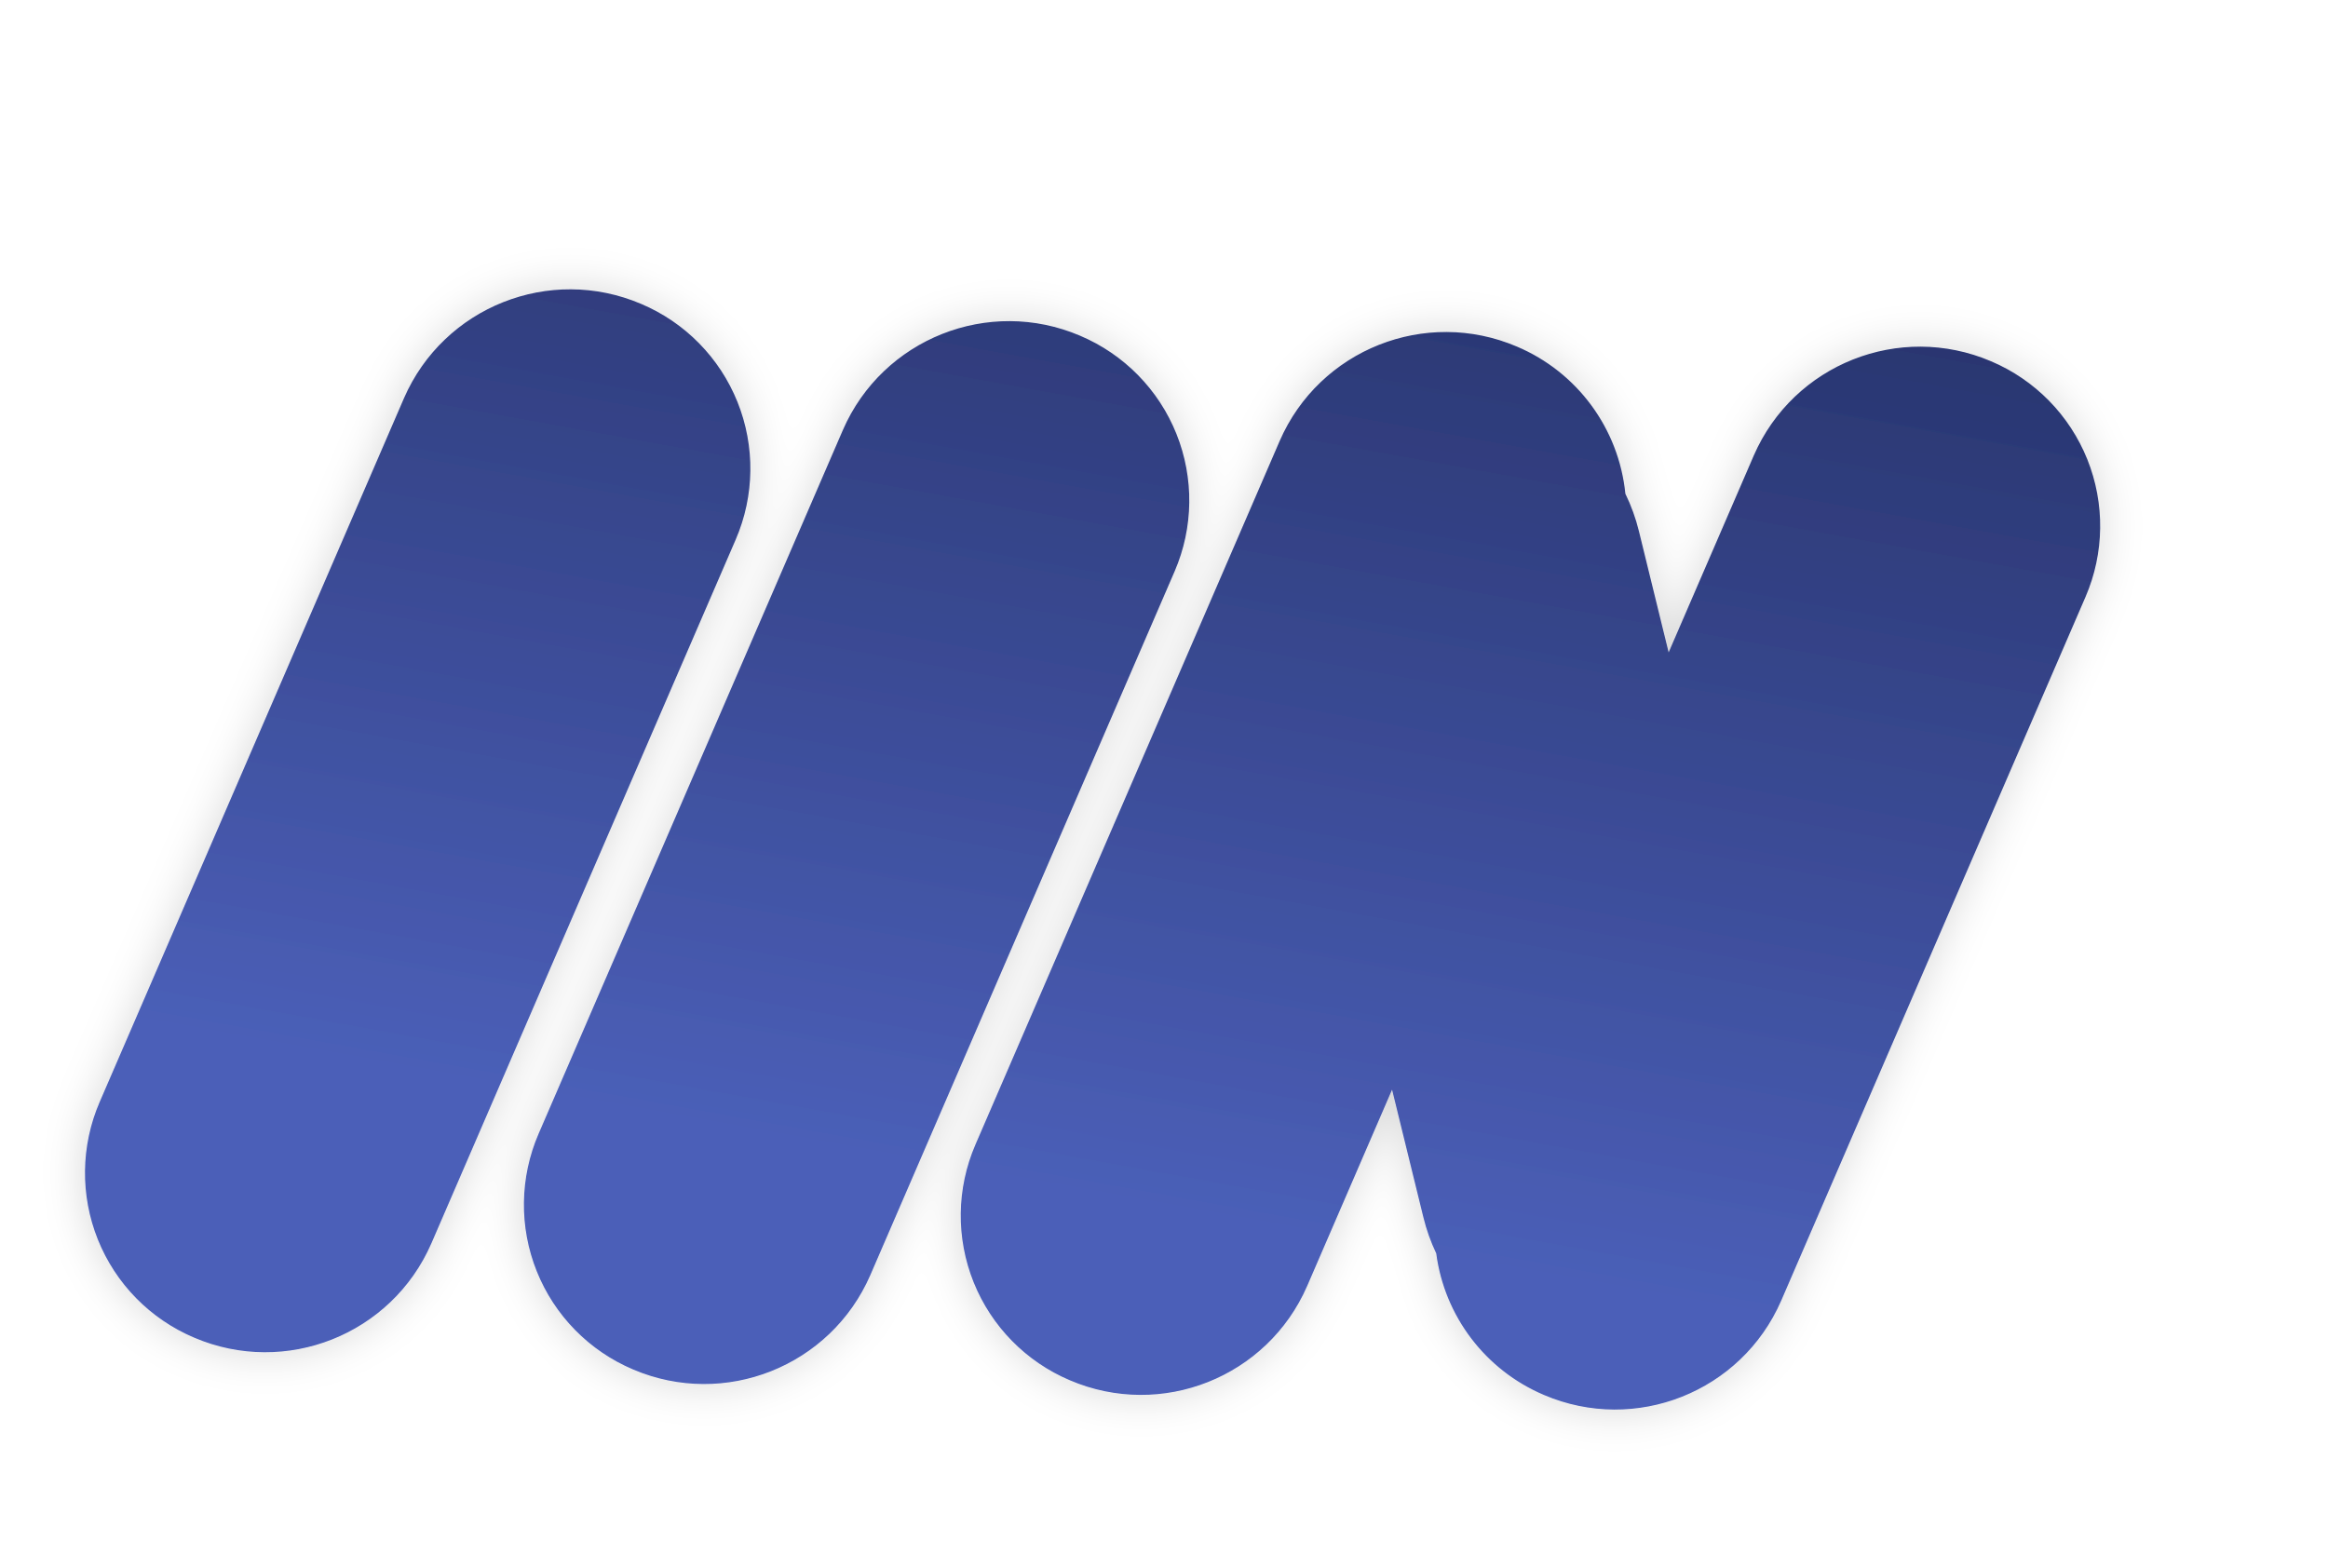
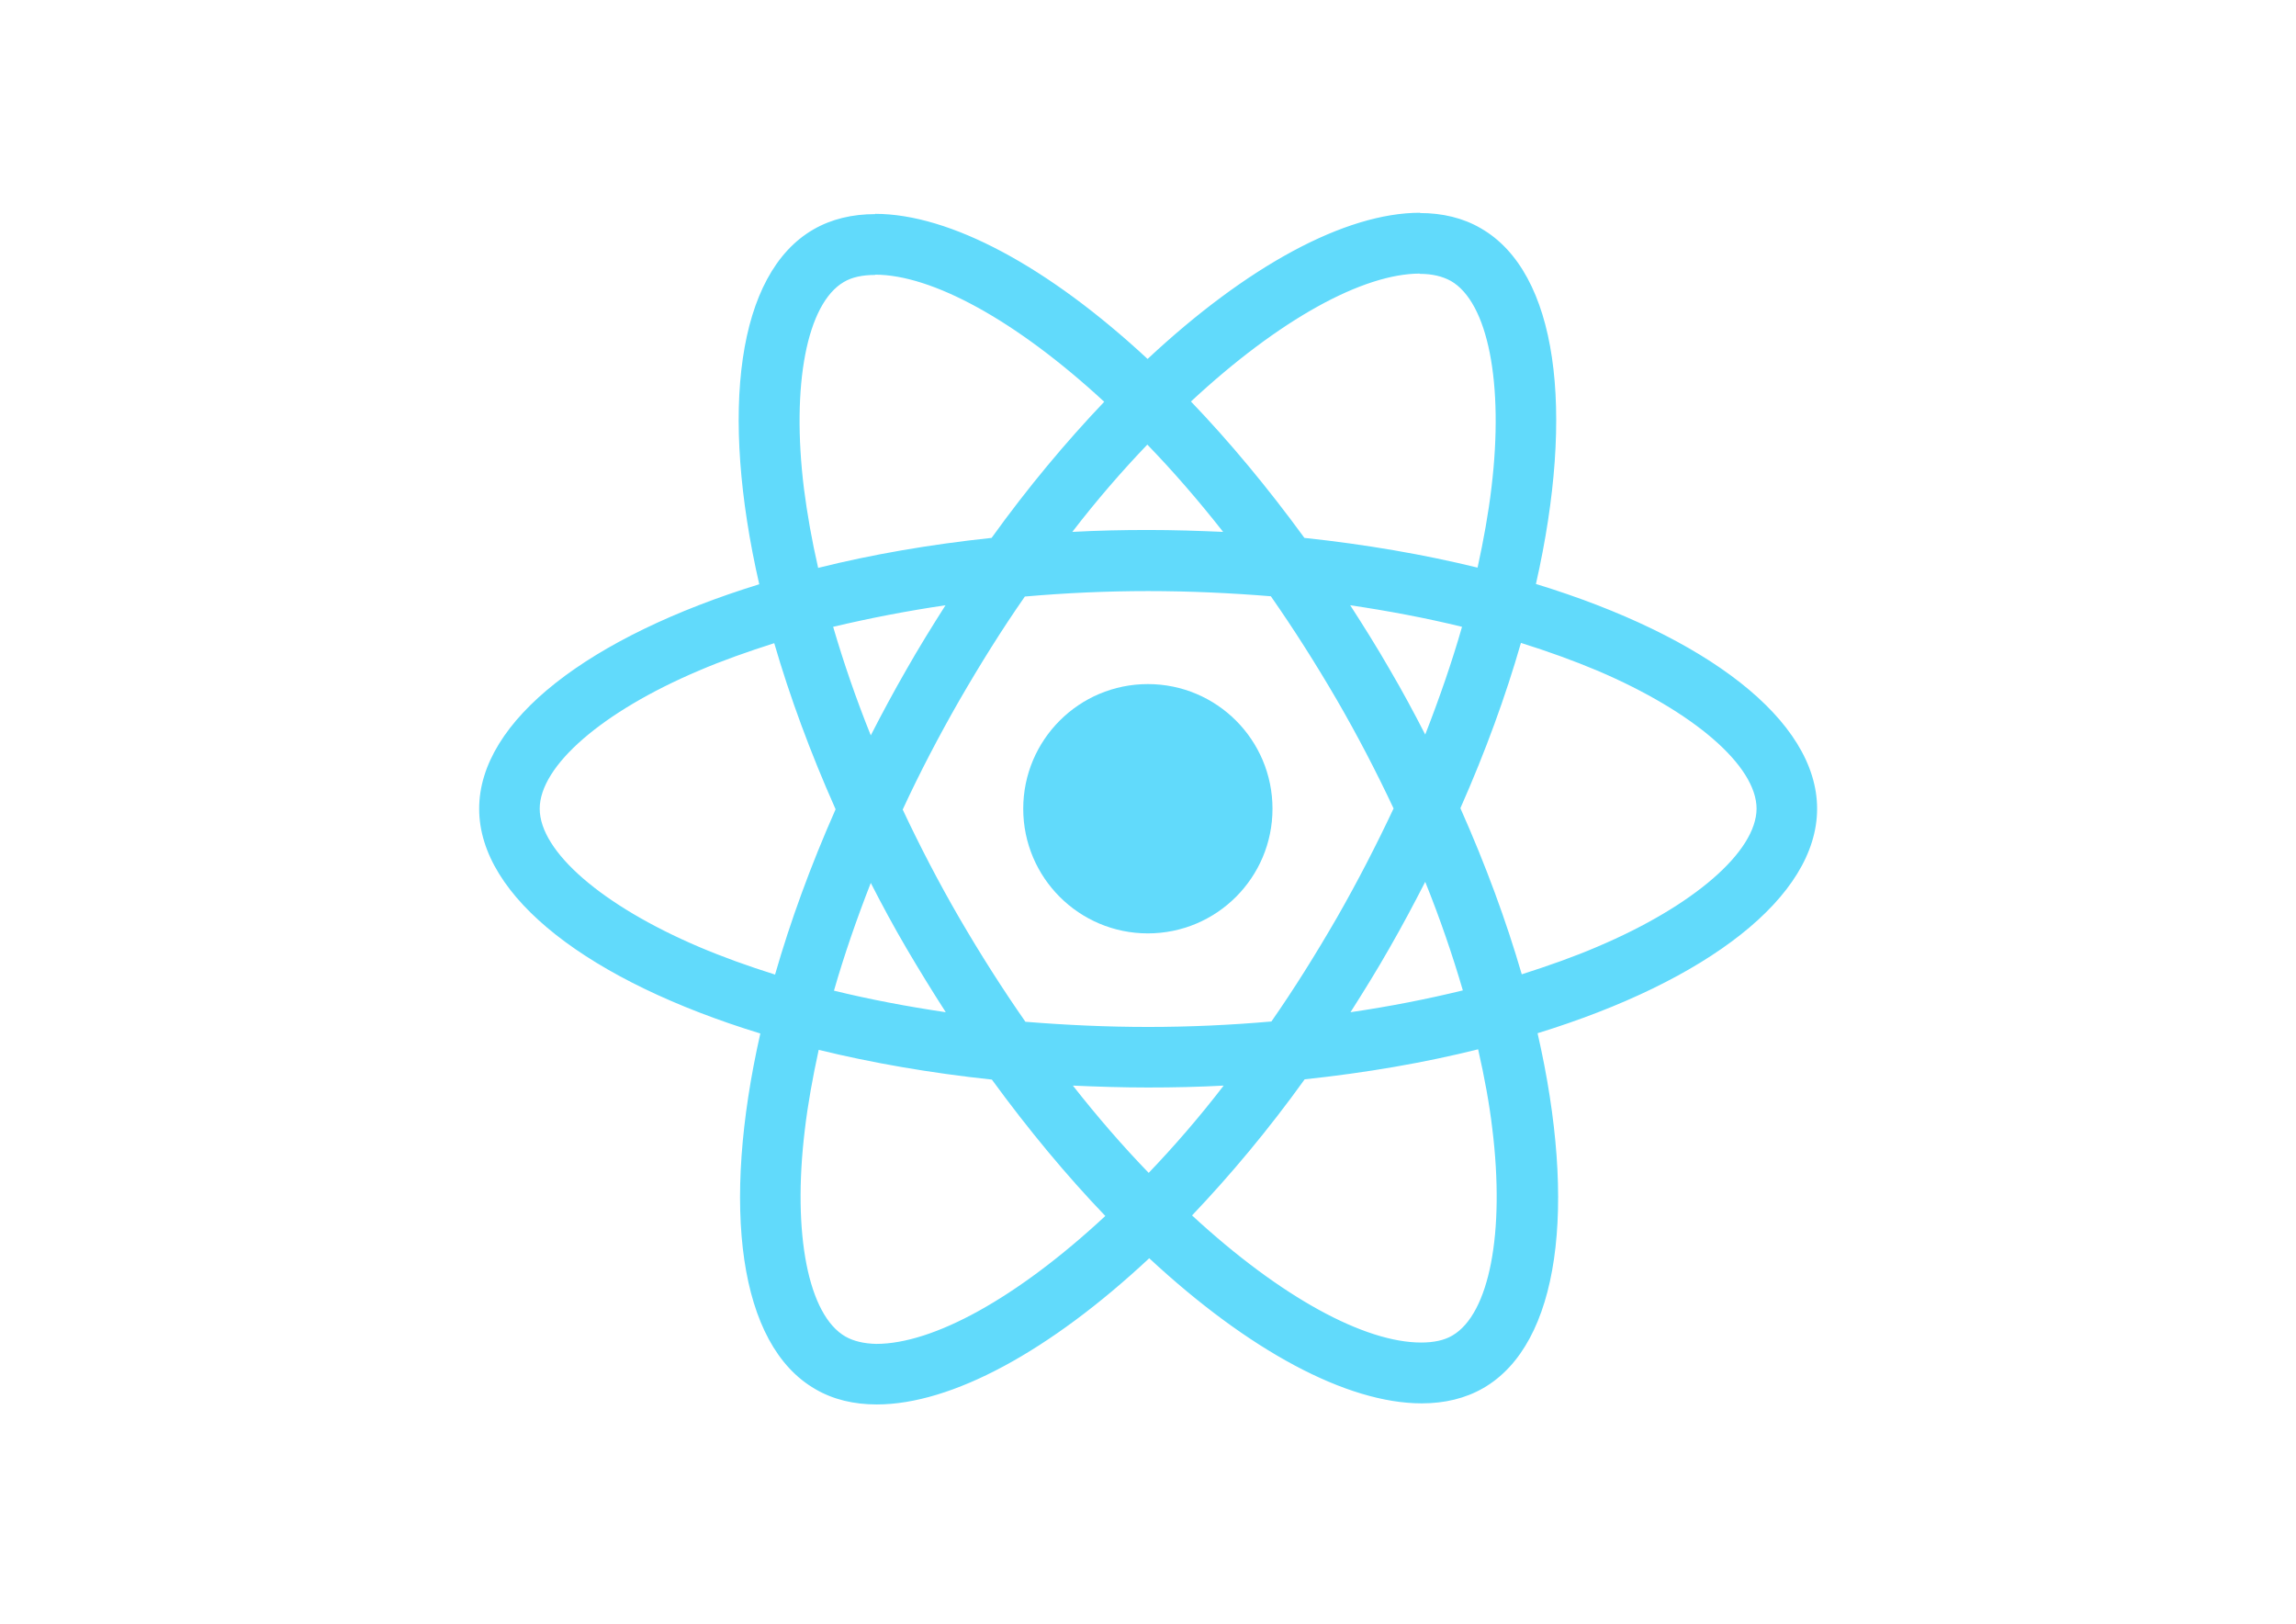
- <svg xmlns="http://www.w3.org/2000/svg" width="325.284" height="218.995" viewBox="0 0 325.284 218.995">
-   <defs>
-     <linearGradient id="linear-gradient" x1="0.954" y1="-0.099" x2="0.51" y2="0.798" gradientUnits="objectBoundingBox">
-       <stop offset="0" stop-color="#1f295a" />
-       <stop offset="1" stop-color="#4b5fb8" />
-     </linearGradient>
-     <filter id="Union_16" x="0" y="0" width="325.284" height="218.995" filterUnits="userSpaceOnUse">
-       <feOffset input="SourceAlpha" />
-       <feGaussianBlur stdDeviation="3" result="blur" />
-       <feFlood flood-opacity="0.161" />
-       <feComposite operator="in" in2="blur" />
-       <feComposite in="SourceGraphic" />
-     </filter>
-   </defs>
-   <g transform="matrix(1, 0, 0, 1, 0, 0)" filter="url(#Union_16)">
-     <path id="Union_16-2" data-name="Union 16" d="M2174.907,169.357a25.168,25.168,0,0,1-13.056-21.3,26.2,26.2,0,0,1-1.281-5.2l-2.577-18.3-14.636,26.24a25.437,25.437,0,0,1-34.469,9.823A25.118,25.118,0,0,1,2099,126.363l52.455-94.051a25.439,25.439,0,0,1,34.47-9.823A25.171,25.171,0,0,1,2199,44.577a26.188,26.188,0,0,1,1.365,5.429l2.442,17.352,14.674-26.309a25.439,25.439,0,0,1,34.47-9.823,25.12,25.12,0,0,1,9.884,34.258l-52.456,94.051a25.436,25.436,0,0,1-34.469,9.824Zm-126.9-16.419a25.12,25.12,0,0,1-9.884-34.258l52.455-94.051a25.438,25.438,0,0,1,34.469-9.824,25.118,25.118,0,0,1,9.884,34.258l-52.455,94.051a25.439,25.439,0,0,1-34.47,9.823ZM1987.134,142.3a25.118,25.118,0,0,1-9.884-34.258l52.455-94.051a25.438,25.438,0,0,1,34.469-9.824,25.119,25.119,0,0,1,9.884,34.259l-52.455,94.05a25.437,25.437,0,0,1-34.469,9.824Z" transform="matrix(0.99, -0.1, 0.1, 0.99, -1954.36, 244.76)" fill="url(#linear-gradient)" />
+ <svg xmlns="http://www.w3.org/2000/svg" viewBox="0 0 841.9 595.3">
+   <g fill="#61DAFB">
+     <path d="M666.3 296.5c0-32.5-40.7-63.3-103.1-82.4 14.4-63.6 8-114.2-20.2-130.4-6.5-3.8-14.1-5.6-22.4-5.6v22.3c4.6 0 8.3.9 11.4 2.6 13.6 7.8 19.5 37.5 14.9 75.7-1.1 9.4-2.9 19.3-5.1 29.4-19.6-4.8-41-8.5-63.5-10.9-13.5-18.5-27.5-35.3-41.6-50 32.6-30.3 63.2-46.9 84-46.9V78c-27.5 0-63.5 19.6-99.9 53.6-36.4-33.8-72.4-53.2-99.9-53.2v22.3c20.7 0 51.4 16.5 84 46.6-14 14.7-28 31.4-41.3 49.9-22.6 2.4-44 6.1-63.6 11-2.3-10-4-19.7-5.2-29-4.7-38.2 1.1-67.9 14.6-75.8 3-1.8 6.9-2.6 11.5-2.6V78.5c-8.4 0-16 1.8-22.6 5.6-28.1 16.2-34.4 66.7-19.9 130.1-62.2 19.2-102.7 49.9-102.7 82.3 0 32.5 40.7 63.3 103.1 82.4-14.4 63.6-8 114.2 20.2 130.4 6.5 3.8 14.1 5.6 22.5 5.6 27.5 0 63.5-19.6 99.9-53.6 36.4 33.8 72.4 53.2 99.9 53.2 8.4 0 16-1.8 22.6-5.6 28.1-16.2 34.4-66.7 19.9-130.1 62-19.1 102.5-49.9 102.5-82.3zm-130.2-66.7c-3.7 12.9-8.3 26.2-13.5 39.5-4.1-8-8.4-16-13.1-24-4.6-8-9.5-15.8-14.4-23.4 14.2 2.1 27.9 4.7 41 7.9zm-45.8 106.5c-7.8 13.5-15.8 26.3-24.1 38.2-14.9 1.3-30 2-45.2 2-15.1 0-30.2-.7-45-1.9-8.3-11.9-16.4-24.6-24.2-38-7.6-13.1-14.5-26.4-20.8-39.8 6.2-13.4 13.2-26.8 20.7-39.9 7.8-13.5 15.8-26.3 24.1-38.2 14.9-1.3 30-2 45.2-2 15.1 0 30.2.7 45 1.9 8.3 11.9 16.4 24.6 24.2 38 7.6 13.1 14.5 26.4 20.8 39.8-6.3 13.4-13.2 26.8-20.7 39.9zm32.3-13c5.4 13.4 10 26.8 13.8 39.8-13.1 3.2-26.9 5.9-41.2 8 4.9-7.7 9.8-15.6 14.4-23.7 4.6-8 8.9-16.1 13-24.1zM421.2 430c-9.3-9.6-18.6-20.3-27.8-32 9 .4 18.2.7 27.5.7 9.4 0 18.7-.2 27.8-.7-9 11.7-18.3 22.4-27.5 32zm-74.4-58.9c-14.2-2.1-27.9-4.7-41-7.9 3.7-12.9 8.3-26.2 13.5-39.5 4.1 8 8.4 16 13.1 24 4.7 8 9.5 15.8 14.4 23.4zM420.7 163c9.3 9.6 18.6 20.3 27.8 32-9-.4-18.2-.7-27.5-.7-9.4 0-18.7.2-27.8.7 9-11.7 18.3-22.4 27.5-32zm-74 58.9c-4.9 7.7-9.8 15.6-14.4 23.7-4.6 8-8.9 16-13 24-5.4-13.4-10-26.8-13.8-39.8 13.1-3.1 26.9-5.8 41.2-7.9zm-90.5 125.2c-35.4-15.1-58.3-34.9-58.3-50.6 0-15.7 22.9-35.6 58.3-50.6 8.6-3.7 18-7 27.7-10.1 5.7 19.6 13.2 40 22.5 60.9-9.2 20.8-16.6 41.1-22.2 60.6-9.9-3.1-19.3-6.5-28-10.2zM310 490c-13.6-7.8-19.5-37.5-14.9-75.7 1.1-9.4 2.9-19.3 5.1-29.4 19.6 4.8 41 8.5 63.5 10.9 13.5 18.5 27.5 35.3 41.6 50-32.6 30.3-63.2 46.9-84 46.9-4.5-.1-8.3-1-11.3-2.7zm237.2-76.2c4.7 38.2-1.1 67.9-14.6 75.8-3 1.8-6.9 2.6-11.5 2.6-20.7 0-51.4-16.5-84-46.6 14-14.7 28-31.4 41.3-49.9 22.6-2.4 44-6.1 63.6-11 2.3 10.1 4.1 19.8 5.2 29.1zm38.5-66.7c-8.6 3.7-18 7-27.7 10.1-5.7-19.6-13.2-40-22.5-60.9 9.2-20.8 16.6-41.1 22.2-60.6 9.9 3.1 19.3 6.5 28.1 10.2 35.4 15.1 58.3 34.9 58.3 50.6-.1 15.7-23 35.6-58.4 50.6zM320.8 78.4z" />
+     <circle cx="420.9" cy="296.5" r="45.7" />
+     <path d="M520.5 78.1z" />
  </g>
</svg>
